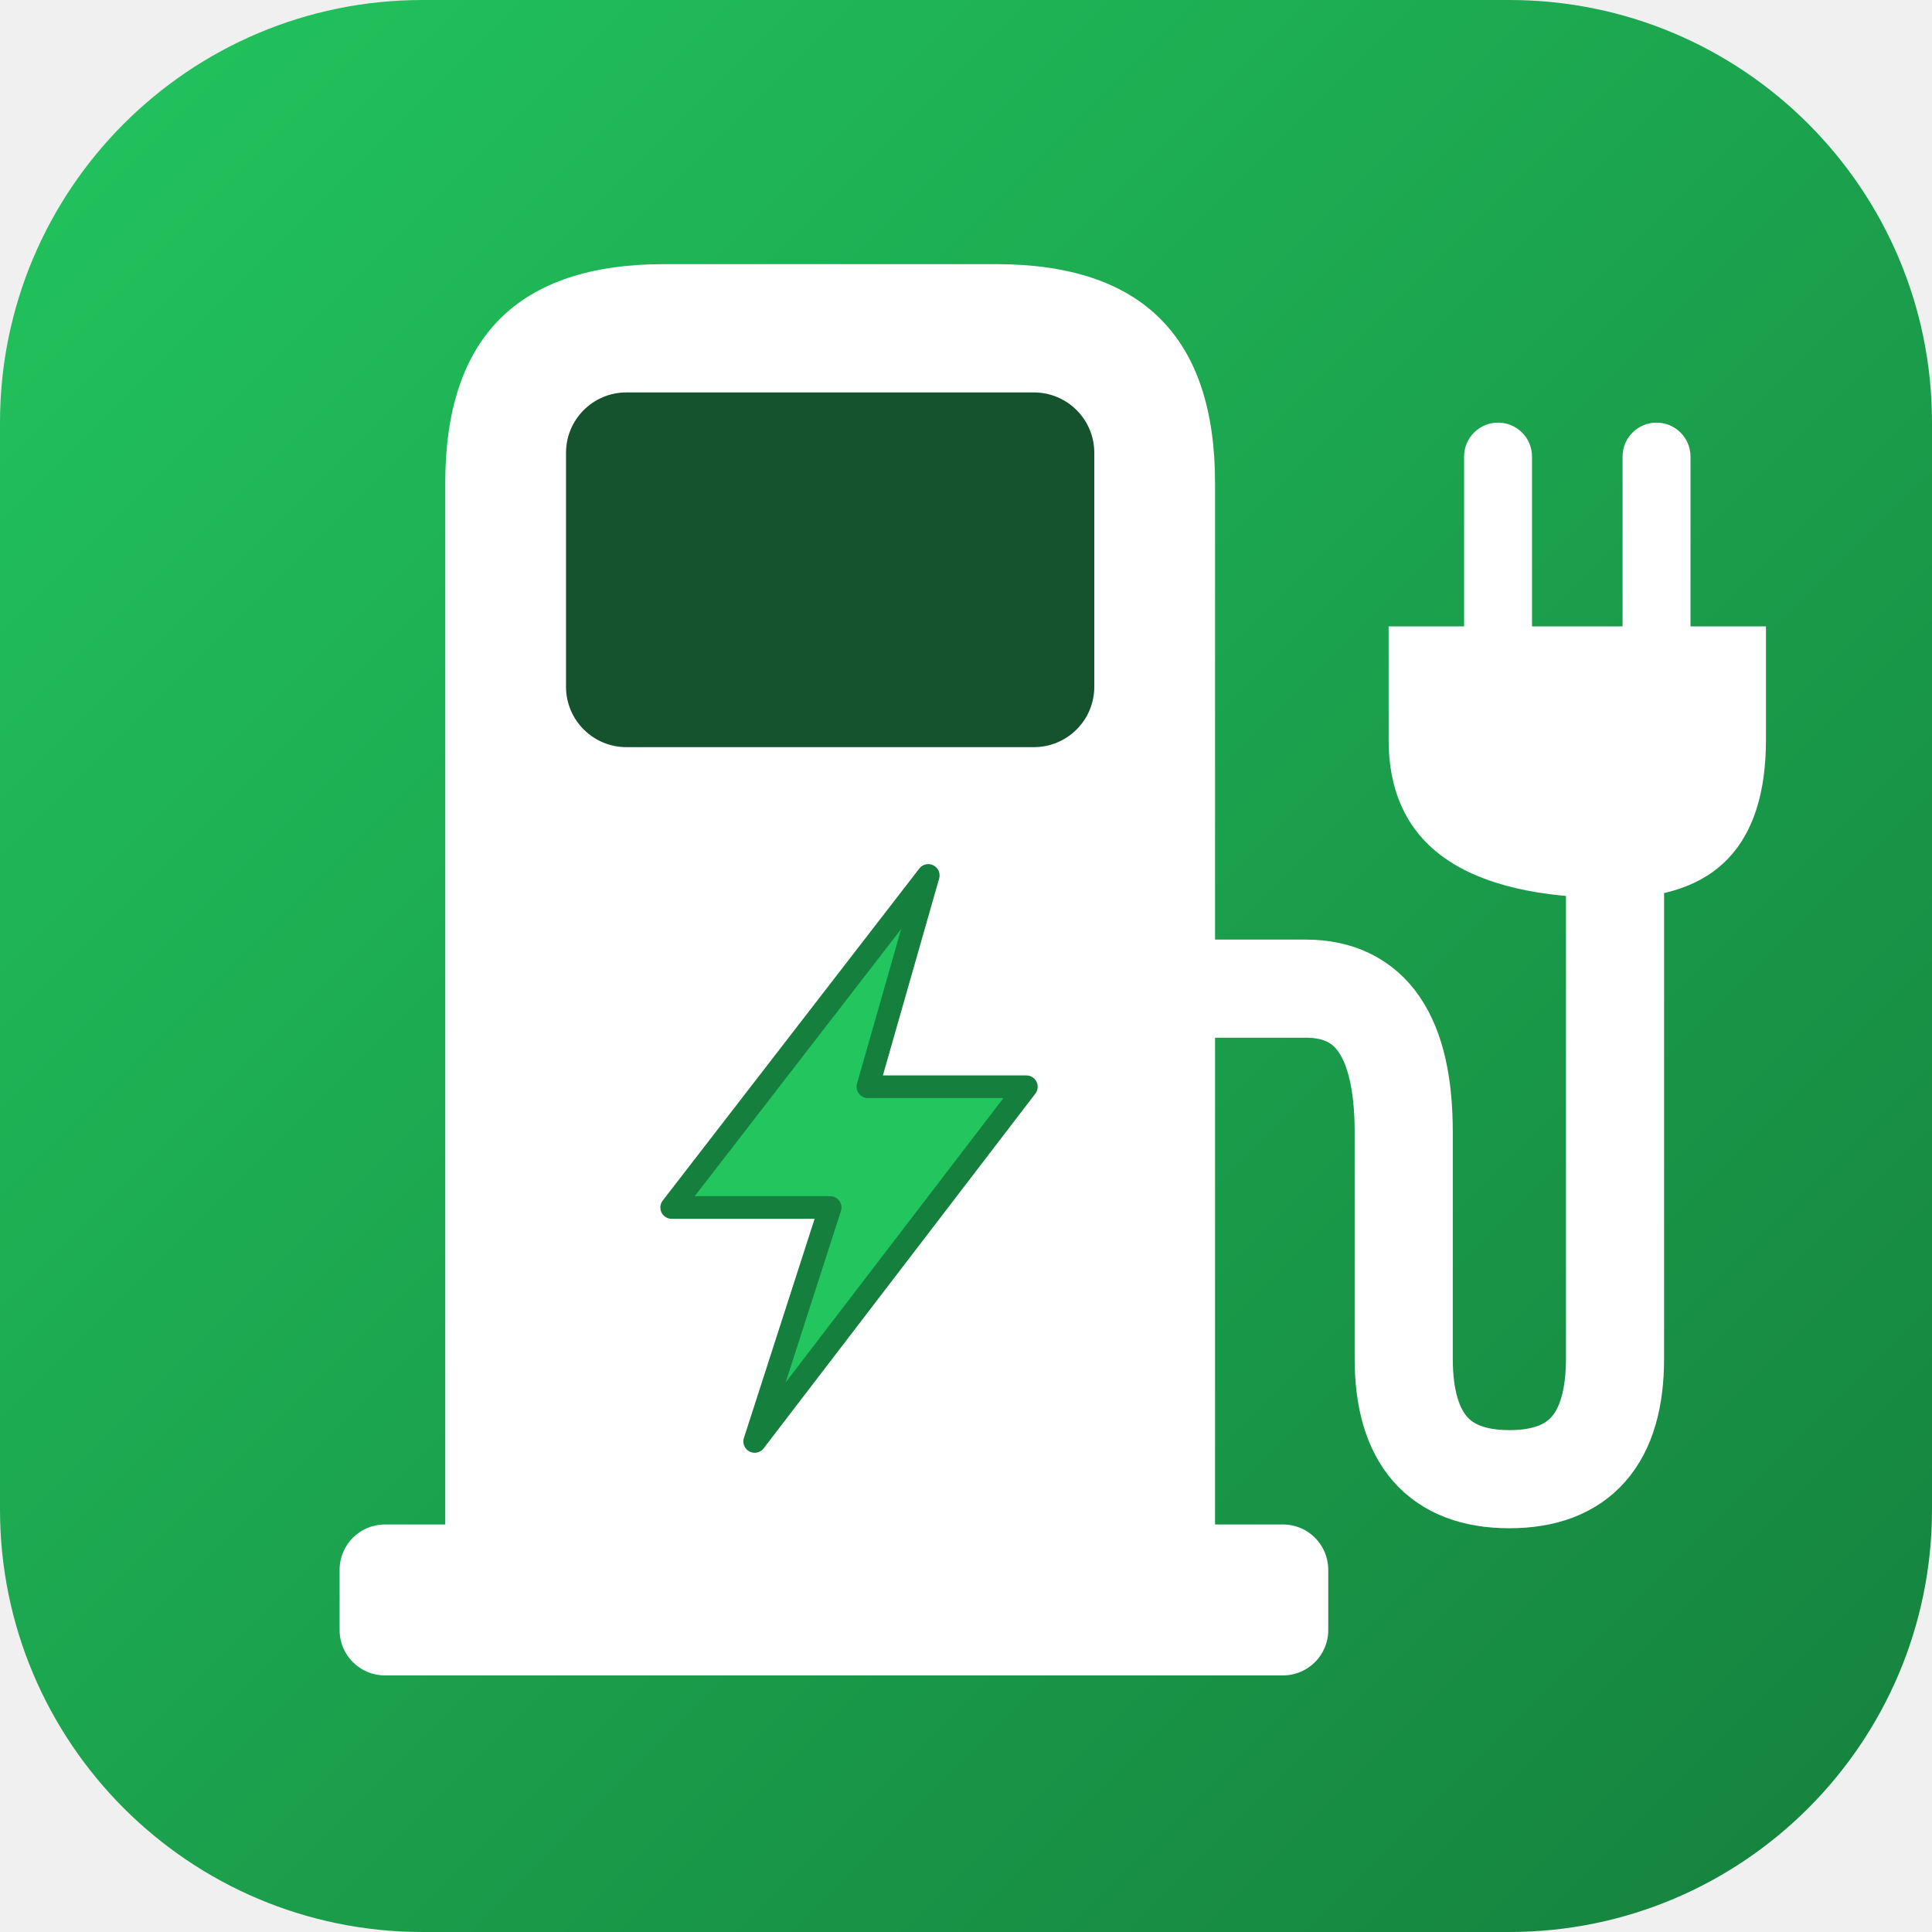
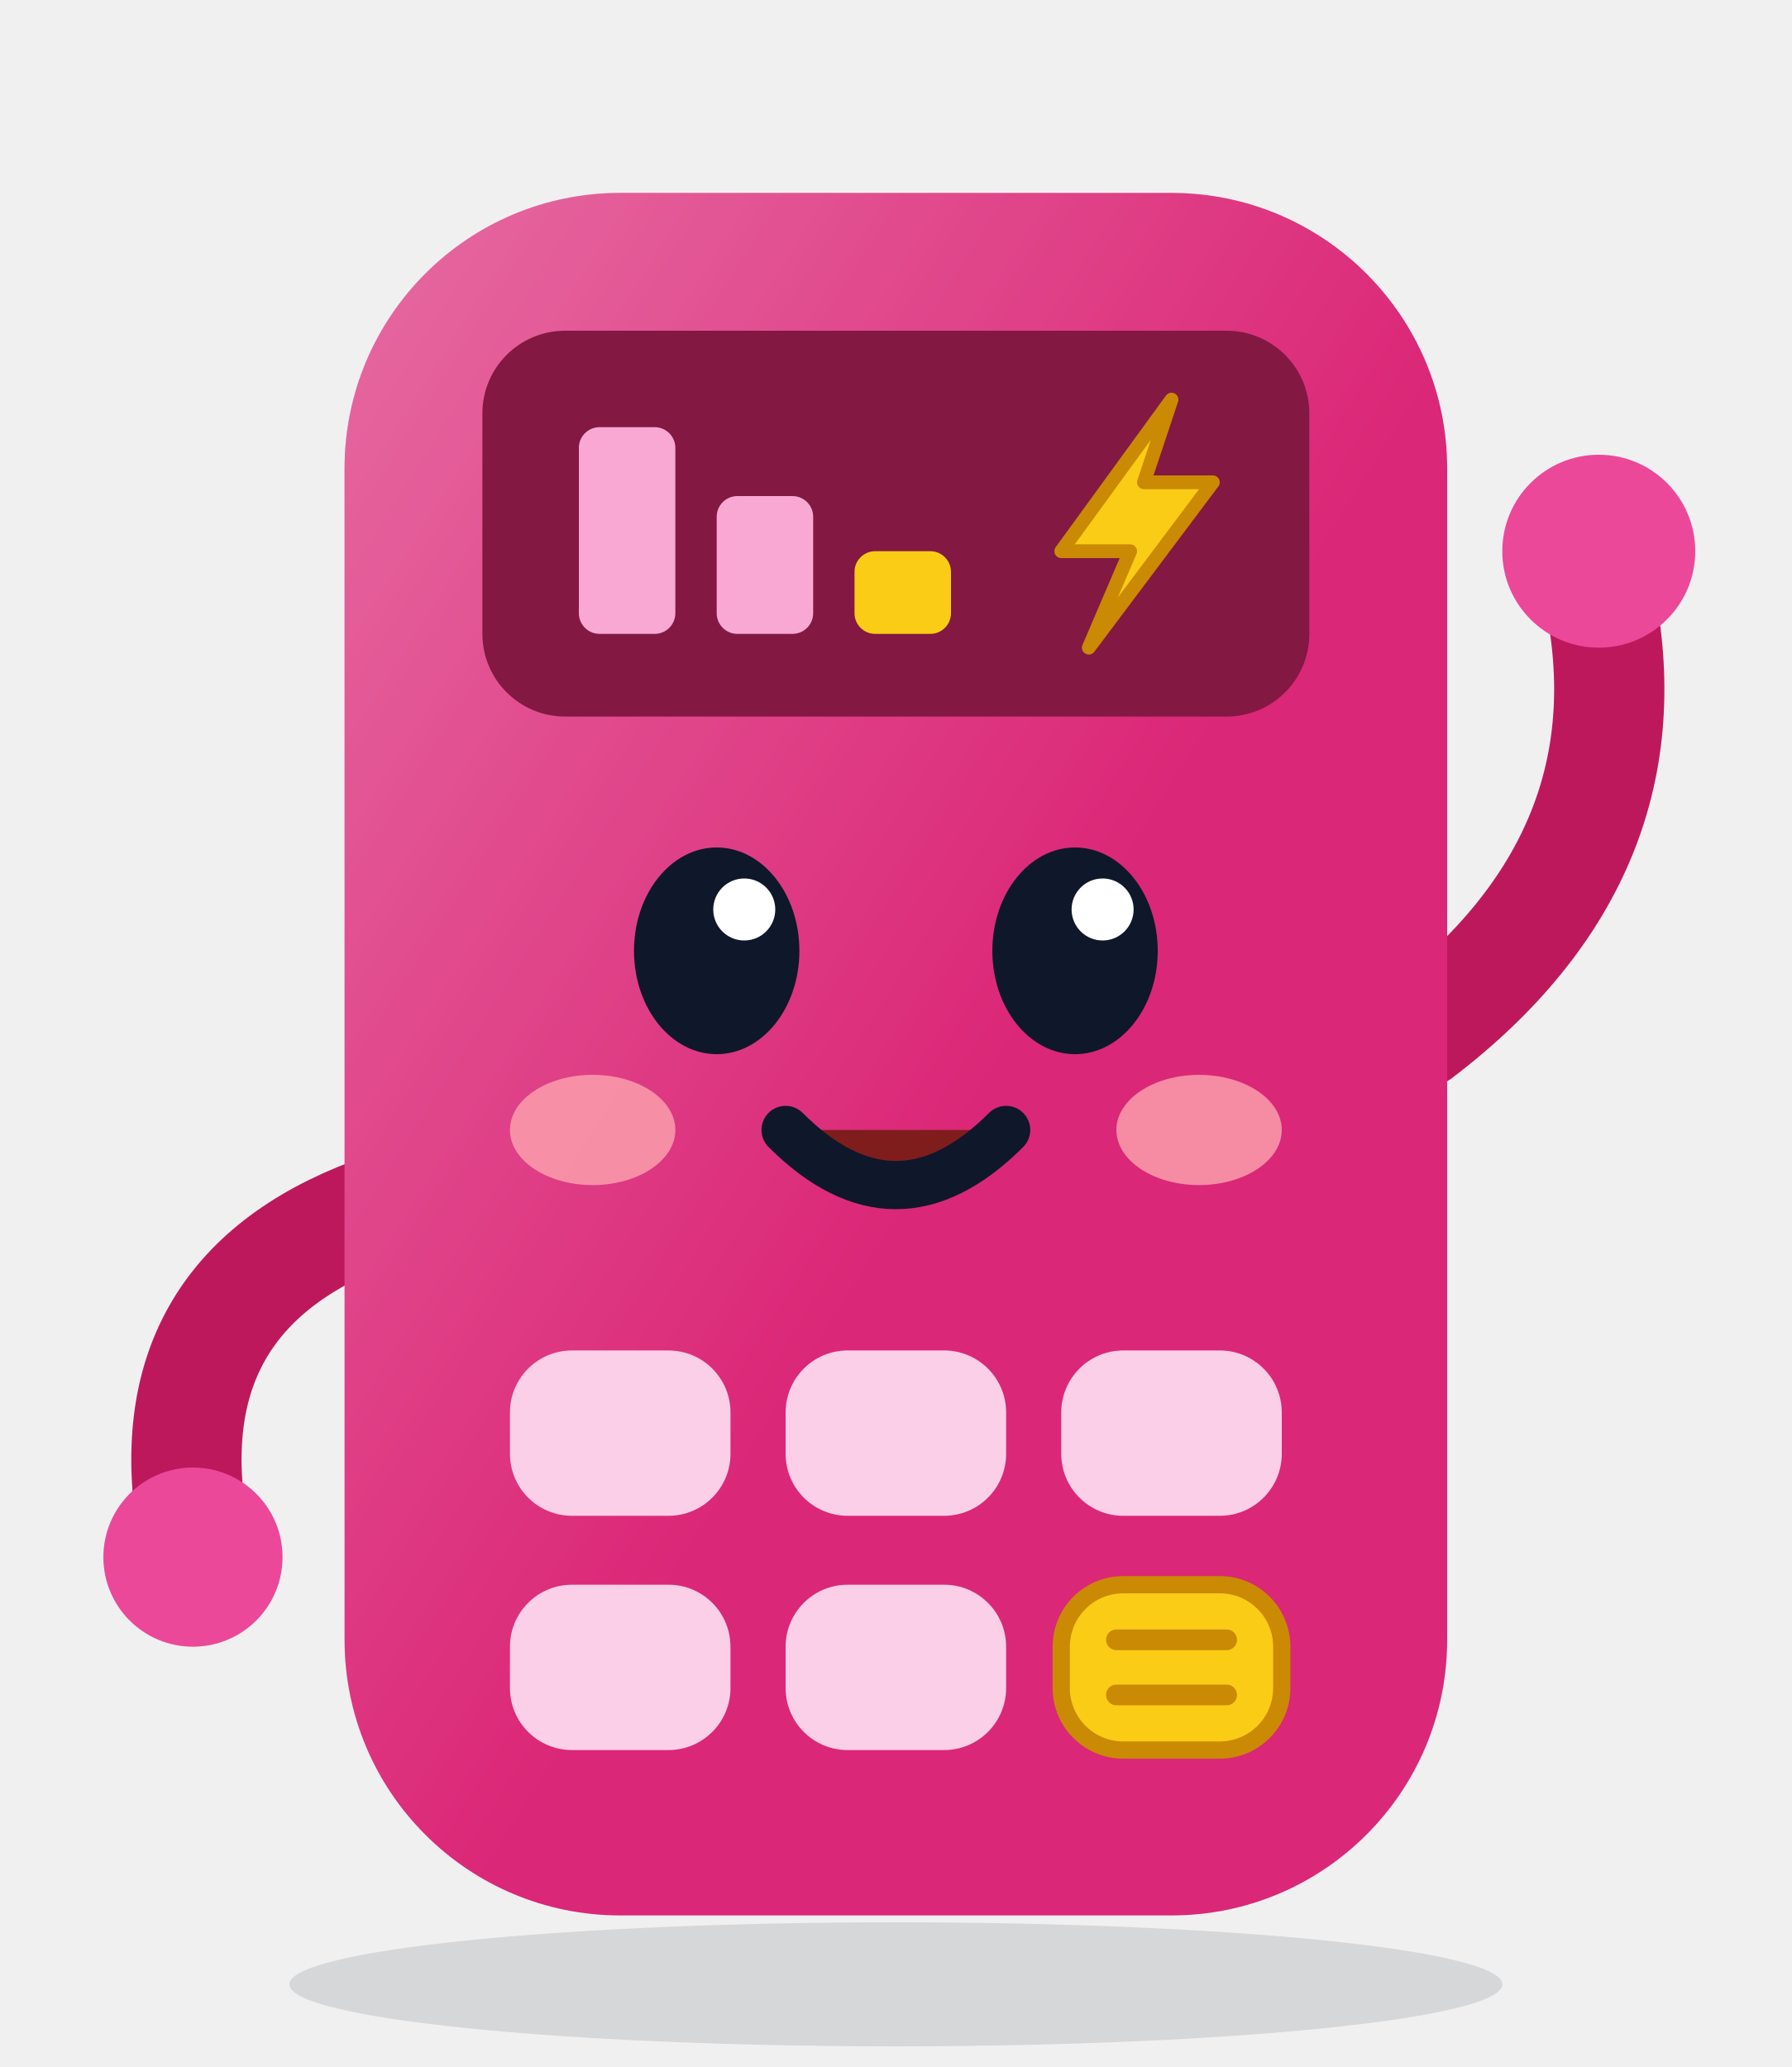
- <svg xmlns="http://www.w3.org/2000/svg" viewBox="0 0 512 512">
+ <svg xmlns="http://www.w3.org/2000/svg" viewBox="0 0 260 300">
  <defs>
-     <linearGradient id="g" x1="0" y1="0" x2="1" y2="1">
-       <stop stop-color="#22c55e" offset="0" />
-       <stop stop-color="#15803d" offset="1" />
+     <linearGradient id="shine" x1="0" y1="0" x2="1" y2="1">
+       <stop offset="0" stop-color="#fff" stop-opacity=".32" />
+       <stop offset=".55" stop-color="#fff" stop-opacity="0" />
    </linearGradient>
  </defs>
-   <rect width="512" height="512" rx="112" fill="url(#g)" />
-   <path d="M322 262 H346 Q372 262 372 300 V360 Q372 392 400 392 Q428 392 428 360 V232" fill="none" stroke="#fff" stroke-width="26" stroke-linecap="round" stroke-linejoin="round" />
-   <rect x="388" y="112" width="18" height="64" rx="9" fill="#fff" />
-   <rect x="430" y="112" width="18" height="64" rx="9" fill="#fff" />
-   <path d="M368 166 H468 V196 Q468 238 428 238 Q368 238 368 196 Z" fill="#fff" />
-   <path d="M118 410 V128 Q118 70 176 70 H264 Q322 70 322 128 V410 Z" fill="#fff" />
-   <rect x="150" y="104" width="140" height="94" rx="16" fill="#14532d" />
-   <path d="M246 232 L178 320 H220 L200 382 L272 288 H230 Z" fill="#22c55e" stroke="#15803d" stroke-width="6" stroke-linejoin="round" />
-   <rect x="90" y="404" width="262" height="40" rx="12" fill="#fff" />
+   <ellipse cx="130" cy="288" rx="88" ry="9" fill="#0f172a" opacity=".12" />
+   <path d="M54 176 Q22 188 28 222" stroke="#be185d" stroke-width="16" fill="none" stroke-linecap="round" />
+   <circle cx="28" cy="226" r="13" fill="#ec4899" />
+   <path d="M206 150 Q240 124 232 86" stroke="#be185d" stroke-width="16" fill="none" stroke-linecap="round" />
+   <circle cx="232" cy="80" r="14" fill="#ec4899" />
+   <rect x="50" y="28" width="160" height="250" rx="40" fill="#db2777" />
+   <rect x="50" y="28" width="160" height="250" rx="40" fill="url(#shine)" />
+   <rect x="70" y="48" width="120" height="56" rx="12" fill="#831843" />
+   <rect x="84" y="62" width="14" height="30" rx="3" fill="#f9a8d4" />
+   <rect x="104" y="72" width="14" height="20" rx="3" fill="#f9a8d4" />
+   <rect x="124" y="80" width="14" height="12" rx="3" fill="#facc15" />
+   <path d="M170 58 L154 80 H164 L158 94 L176 70 H166 Z" fill="#facc15" stroke="#ca8a04" stroke-width="2" stroke-linejoin="round" />
+   <g class="blink">
+     <ellipse cx="104" cy="138" rx="12" ry="15" fill="#0f172a" />
+     <ellipse cx="156" cy="138" rx="12" ry="15" fill="#0f172a" />
+     <circle cx="108" cy="132" r="4.5" fill="#fff" />
+     <circle cx="160" cy="132" r="4.5" fill="#fff" />
+   </g>
+   <ellipse cx="86" cy="164" rx="12" ry="8" fill="#fda4af" opacity=".8" />
+   <ellipse cx="174" cy="164" rx="12" ry="8" fill="#fda4af" opacity=".8" />
+   <path d="M114 164 Q130 180 146 164" stroke="#0f172a" stroke-width="7" fill="#7f1d1d" stroke-linecap="round" stroke-linejoin="round" />
+   <g fill="#fbcfe8">
+     <rect x="74" y="196" width="32" height="24" rx="9" />
+     <rect x="114" y="196" width="32" height="24" rx="9" />
+     <rect x="154" y="196" width="32" height="24" rx="9" />
+     <rect x="74" y="230" width="32" height="24" rx="9" />
+     <rect x="114" y="230" width="32" height="24" rx="9" />
+   </g>
+   <rect x="154" y="230" width="32" height="24" rx="9" fill="#facc15" stroke="#ca8a04" stroke-width="2.5" />
+   <path d="M162 238 H178 M162 246 H178" stroke="#ca8a04" stroke-width="3" stroke-linecap="round" />
</svg>
